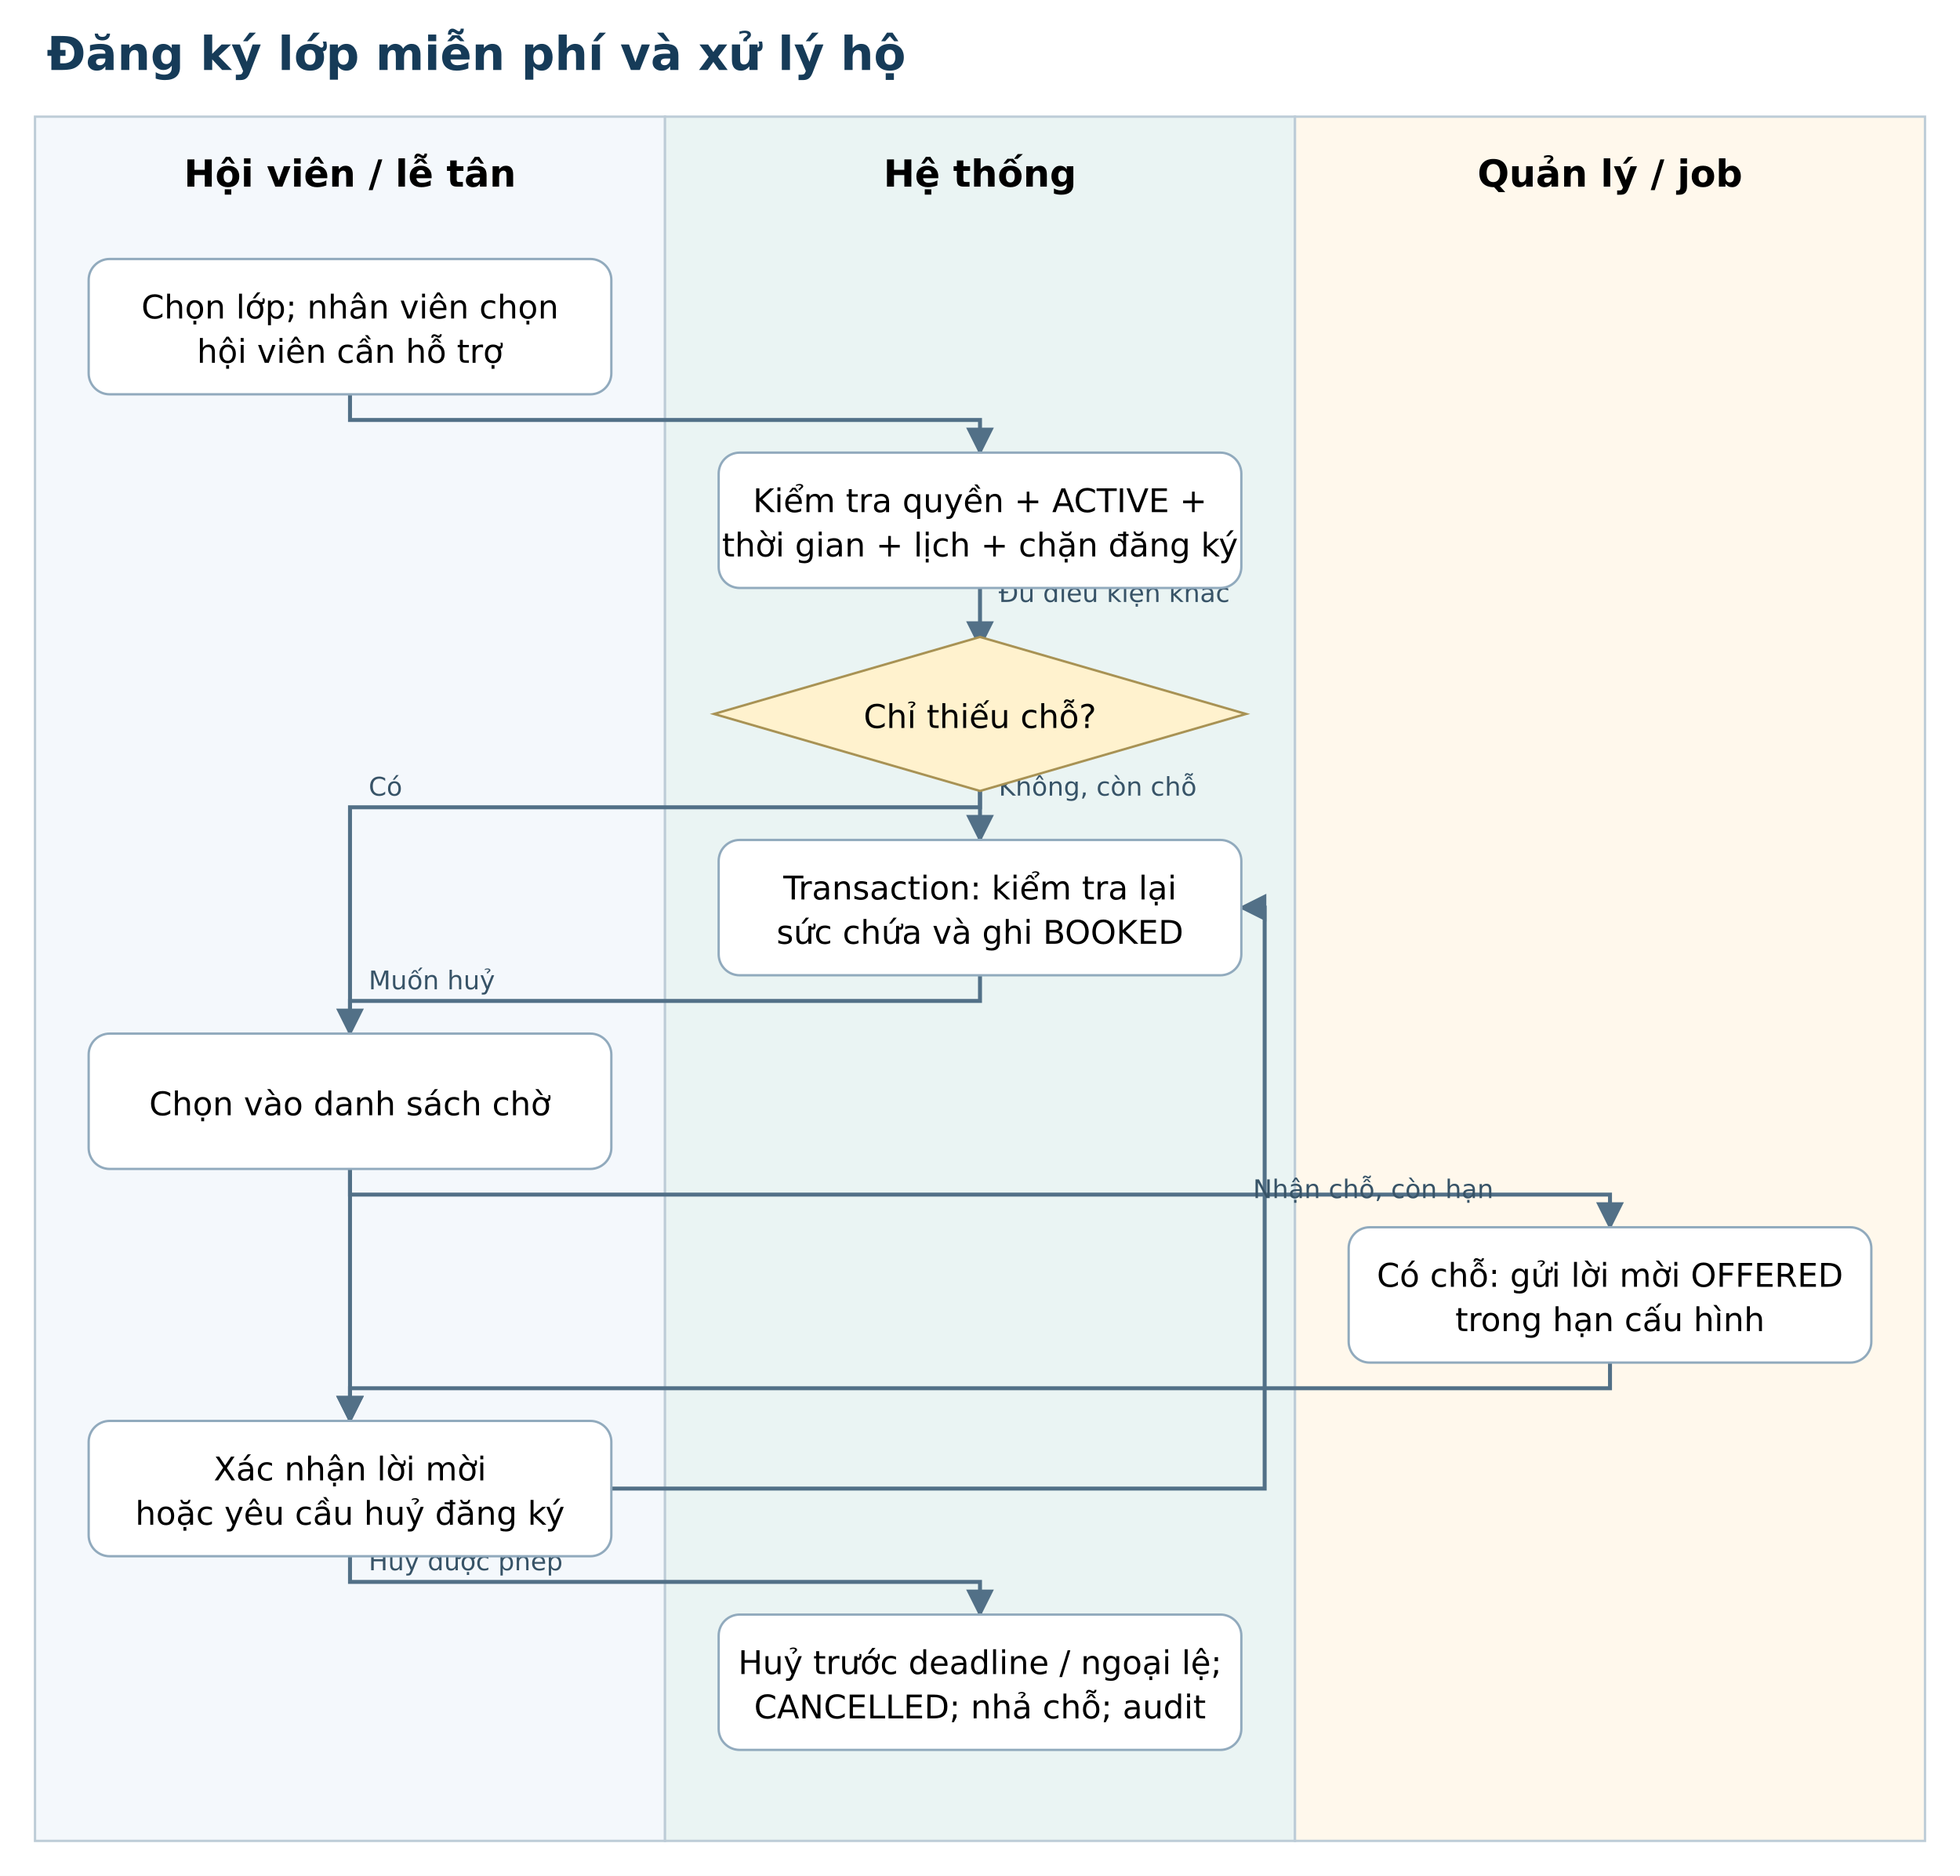
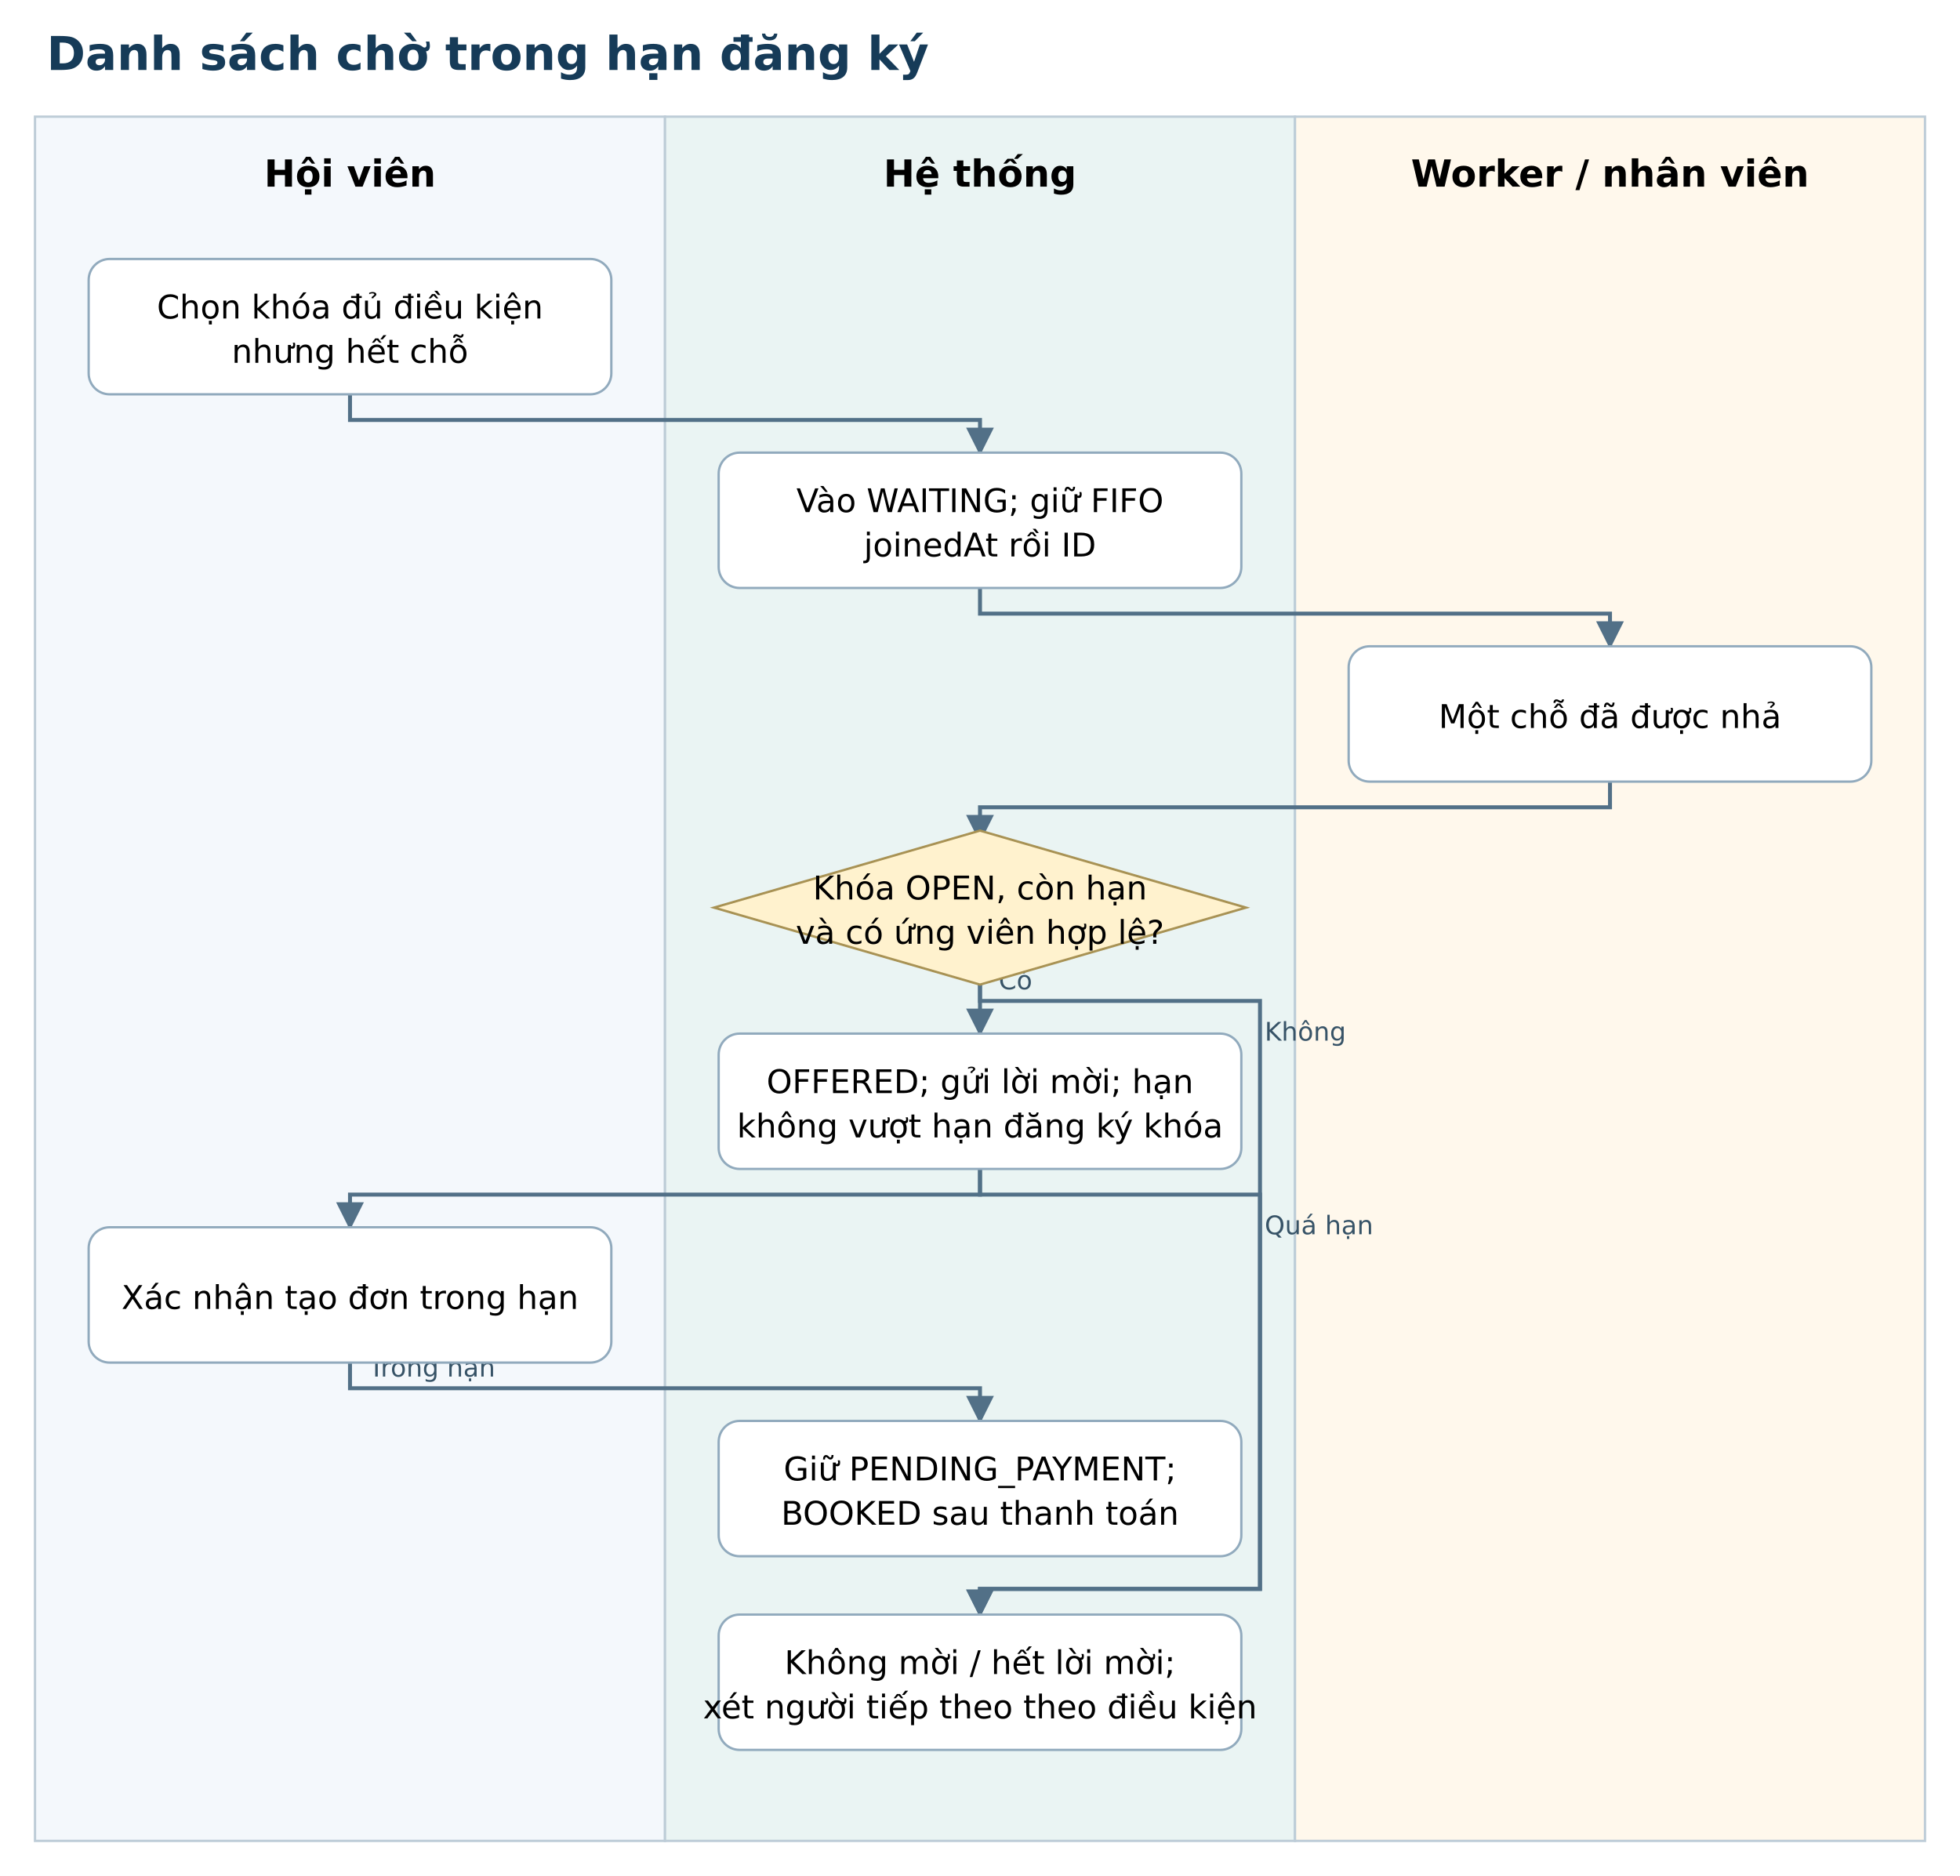
<svg xmlns="http://www.w3.org/2000/svg" width="840" height="804" viewBox="0 0 840 804">
  <defs>
    <marker id="arrow" viewBox="0 0 10 10" refX="9" refY="5" markerWidth="7" markerHeight="7" orient="auto-start-reverse">
      <path d="M 0 0 L 10 5 L 0 10 z" fill="#527087" />
    </marker>
  </defs>
  <rect width="100%" height="100%" fill="white" />
-   <text x="20" y="30" font-family="DejaVu Sans" font-size="20" font-weight="bold" fill="#163b58">Đăng ký lớp miễn phí và xử lý hộ</text>
+   <text x="20" y="30" font-family="DejaVu Sans" font-size="20" font-weight="bold" fill="#163b58">Danh sách chờ trong hạn đăng ký</text>
  <rect x="15" y="50" width="270" height="739" fill="#f4f8fc" stroke="#bdccd7" />
-   <text x="150.0" y="80" text-anchor="middle" font-family="DejaVu Sans" font-size="16" font-weight="bold">Hội viên / lễ tân</text>
+   <text x="150.0" y="80" text-anchor="middle" font-family="DejaVu Sans" font-size="16" font-weight="bold">Hội viên</text>
  <rect x="285" y="50" width="270" height="739" fill="#eaf4f3" stroke="#bdccd7" />
  <text x="420.0" y="80" text-anchor="middle" font-family="DejaVu Sans" font-size="16" font-weight="bold">Hệ thống</text>
  <rect x="555" y="50" width="270" height="739" fill="#fff8ec" stroke="#bdccd7" />
-   <text x="690.0" y="80" text-anchor="middle" font-family="DejaVu Sans" font-size="16" font-weight="bold">Quản lý / job</text>
+   <text x="690.0" y="80" text-anchor="middle" font-family="DejaVu Sans" font-size="16" font-weight="bold">Worker / nhân viên</text>
  <path d="M150.0,169 V180 H420.0 V194" fill="none" stroke="#527087" stroke-width="1.7" marker-end="url(#arrow)" />
-   <path d="M420.0,252 V263 H420.0 V277" fill="none" stroke="#527087" stroke-width="1.7" marker-end="url(#arrow)" />
-   <text x="428.0" y="258" font-family="DejaVu Sans" font-size="11" fill="#375367">Đủ điều kiện khác</text>
-   <path d="M420.0,335 V346 H420.0 V360" fill="none" stroke="#527087" stroke-width="1.7" marker-end="url(#arrow)" />
-   <text x="428.0" y="341" font-family="DejaVu Sans" font-size="11" fill="#375367">Không, còn chỗ</text>
-   <path d="M420.0,335 V346 H150.0 V443" fill="none" stroke="#527087" stroke-width="1.7" marker-end="url(#arrow)" />
-   <text x="158.0" y="341" font-family="DejaVu Sans" font-size="11" fill="#375367">Có</text>
-   <path d="M150.0,501 V512 H690.0 V526" fill="none" stroke="#527087" stroke-width="1.7" marker-end="url(#arrow)" />
-   <path d="M690.0,584 V595 H150.0 V609" fill="none" stroke="#527087" stroke-width="1.7" marker-end="url(#arrow)" />
-   <path d="M262.0,638 H542.0 V389 H532.0" fill="none" stroke="#527087" stroke-width="1.7" marker-end="url(#arrow)" />
-   <text x="537.0" y="513.5" font-family="DejaVu Sans" font-size="11" fill="#375367">Nhận chỗ, còn hạn</text>
-   <path d="M420.0,418 V429 H150.0 V609" fill="none" stroke="#527087" stroke-width="1.7" marker-end="url(#arrow)" />
-   <text x="158.0" y="424" font-family="DejaVu Sans" font-size="11" fill="#375367">Muốn huỷ</text>
-   <path d="M150.0,667 V678 H420.0 V692" fill="none" stroke="#527087" stroke-width="1.7" marker-end="url(#arrow)" />
-   <text x="158.0" y="673" font-family="DejaVu Sans" font-size="11" fill="#375367">Huỷ được phép</text>
+   <path d="M420.0,252 V263 H690.0 V277" fill="none" stroke="#527087" stroke-width="1.7" marker-end="url(#arrow)" />
+   <path d="M690.0,335 V346 H420.0 V360" fill="none" stroke="#527087" stroke-width="1.7" marker-end="url(#arrow)" />
+   <path d="M420.0,418 V429 H420.0 V443" fill="none" stroke="#527087" stroke-width="1.7" marker-end="url(#arrow)" />
+   <text x="428.0" y="424" font-family="DejaVu Sans" font-size="11" fill="#375367">Có</text>
+   <path d="M420.0,418 V429 H540.0 V681 H420.0 V692" fill="none" stroke="#527087" stroke-width="1.7" marker-end="url(#arrow)" />
+   <text x="542.0" y="446" font-family="DejaVu Sans" font-size="11" fill="#375367">Không</text>
+   <path d="M420.0,501 V512 H150.0 V526" fill="none" stroke="#527087" stroke-width="1.7" marker-end="url(#arrow)" />
+   <path d="M150.0,584 V595 H420.0 V609" fill="none" stroke="#527087" stroke-width="1.7" marker-end="url(#arrow)" />
+   <text x="158.0" y="590" font-family="DejaVu Sans" font-size="11" fill="#375367">Trong hạn</text>
+   <path d="M420.0,501 V512 H540.0 V681 H420.0 V692" fill="none" stroke="#527087" stroke-width="1.7" marker-end="url(#arrow)" />
+   <text x="542.0" y="529" font-family="DejaVu Sans" font-size="11" fill="#375367">Quá hạn</text>
  <rect x="38.0" y="111" width="224" height="58" rx="9" fill="white" stroke="#91aabd" />
-   <text x="150.0" y="136.5" text-anchor="middle" font-family="DejaVu Sans" font-size="14">Chọn lớp; nhân viên chọn</text>
-   <text x="150.0" y="155.5" text-anchor="middle" font-family="DejaVu Sans" font-size="14">hội viên cần hỗ trợ</text>
+   <text x="150.0" y="136.5" text-anchor="middle" font-family="DejaVu Sans" font-size="14">Chọn khóa đủ điều kiện</text>
+   <text x="150.0" y="155.5" text-anchor="middle" font-family="DejaVu Sans" font-size="14">nhưng hết chỗ</text>
  <rect x="308.0" y="194" width="224" height="58" rx="9" fill="white" stroke="#91aabd" />
-   <text x="420.0" y="219.5" text-anchor="middle" font-family="DejaVu Sans" font-size="14">Kiểm tra quyền + ACTIVE +</text>
-   <text x="420.0" y="238.5" text-anchor="middle" font-family="DejaVu Sans" font-size="14">thời gian + lịch + chặn đăng ký</text>
-   <path d="M420.0,273 L534.0,306 L420.0,339 L306.0,306 Z" fill="#fff2ce" stroke="#a89254" />
-   <text x="420.0" y="312.0" text-anchor="middle" font-family="DejaVu Sans" font-size="14">Chỉ thiếu chỗ?</text>
-   <rect x="308.0" y="360" width="224" height="58" rx="9" fill="white" stroke="#91aabd" />
-   <text x="420.0" y="385.5" text-anchor="middle" font-family="DejaVu Sans" font-size="14">Transaction: kiểm tra lại</text>
-   <text x="420.0" y="404.5" text-anchor="middle" font-family="DejaVu Sans" font-size="14">sức chứa và ghi BOOKED</text>
-   <rect x="38.0" y="443" width="224" height="58" rx="9" fill="white" stroke="#91aabd" />
-   <text x="150.0" y="478.0" text-anchor="middle" font-family="DejaVu Sans" font-size="14">Chọn vào danh sách chờ</text>
-   <rect x="578.0" y="526" width="224" height="58" rx="9" fill="white" stroke="#91aabd" />
-   <text x="690.0" y="551.5" text-anchor="middle" font-family="DejaVu Sans" font-size="14">Có chỗ: gửi lời mời OFFERED</text>
-   <text x="690.0" y="570.5" text-anchor="middle" font-family="DejaVu Sans" font-size="14">trong hạn cấu hình</text>
-   <rect x="38.0" y="609" width="224" height="58" rx="9" fill="white" stroke="#91aabd" />
-   <text x="150.0" y="634.5" text-anchor="middle" font-family="DejaVu Sans" font-size="14">Xác nhận lời mời</text>
-   <text x="150.0" y="653.5" text-anchor="middle" font-family="DejaVu Sans" font-size="14">hoặc yêu cầu huỷ đăng ký</text>
+   <text x="420.0" y="219.5" text-anchor="middle" font-family="DejaVu Sans" font-size="14">Vào WAITING; giữ FIFO</text>
+   <text x="420.0" y="238.5" text-anchor="middle" font-family="DejaVu Sans" font-size="14">joinedAt rồi ID</text>
+   <rect x="578.0" y="277" width="224" height="58" rx="9" fill="white" stroke="#91aabd" />
+   <text x="690.0" y="312.0" text-anchor="middle" font-family="DejaVu Sans" font-size="14">Một chỗ đã được nhả</text>
+   <path d="M420.0,356 L534.0,389 L420.0,422 L306.0,389 Z" fill="#fff2ce" stroke="#a89254" />
+   <text x="420.0" y="385.5" text-anchor="middle" font-family="DejaVu Sans" font-size="14">Khóa OPEN, còn hạn</text>
+   <text x="420.0" y="404.5" text-anchor="middle" font-family="DejaVu Sans" font-size="14">và có ứng viên hợp lệ?</text>
+   <rect x="308.0" y="443" width="224" height="58" rx="9" fill="white" stroke="#91aabd" />
+   <text x="420.0" y="468.5" text-anchor="middle" font-family="DejaVu Sans" font-size="14">OFFERED; gửi lời mời; hạn</text>
+   <text x="420.0" y="487.5" text-anchor="middle" font-family="DejaVu Sans" font-size="14">không vượt hạn đăng ký khóa</text>
+   <rect x="38.0" y="526" width="224" height="58" rx="9" fill="white" stroke="#91aabd" />
+   <text x="150.0" y="561.0" text-anchor="middle" font-family="DejaVu Sans" font-size="14">Xác nhận tạo đơn trong hạn</text>
+   <rect x="308.0" y="609" width="224" height="58" rx="9" fill="white" stroke="#91aabd" />
+   <text x="420.0" y="634.5" text-anchor="middle" font-family="DejaVu Sans" font-size="14">Giữ PENDING_PAYMENT;</text>
+   <text x="420.0" y="653.5" text-anchor="middle" font-family="DejaVu Sans" font-size="14">BOOKED sau thanh toán</text>
  <rect x="308.0" y="692" width="224" height="58" rx="9" fill="white" stroke="#91aabd" />
-   <text x="420.0" y="717.5" text-anchor="middle" font-family="DejaVu Sans" font-size="14">Huỷ trước deadline / ngoại lệ;</text>
-   <text x="420.0" y="736.5" text-anchor="middle" font-family="DejaVu Sans" font-size="14">CANCELLED; nhả chỗ; audit</text>
+   <text x="420.0" y="717.5" text-anchor="middle" font-family="DejaVu Sans" font-size="14">Không mời / hết lời mời;</text>
+   <text x="420.0" y="736.5" text-anchor="middle" font-family="DejaVu Sans" font-size="14">xét người tiếp theo theo điều kiện</text>
</svg>
